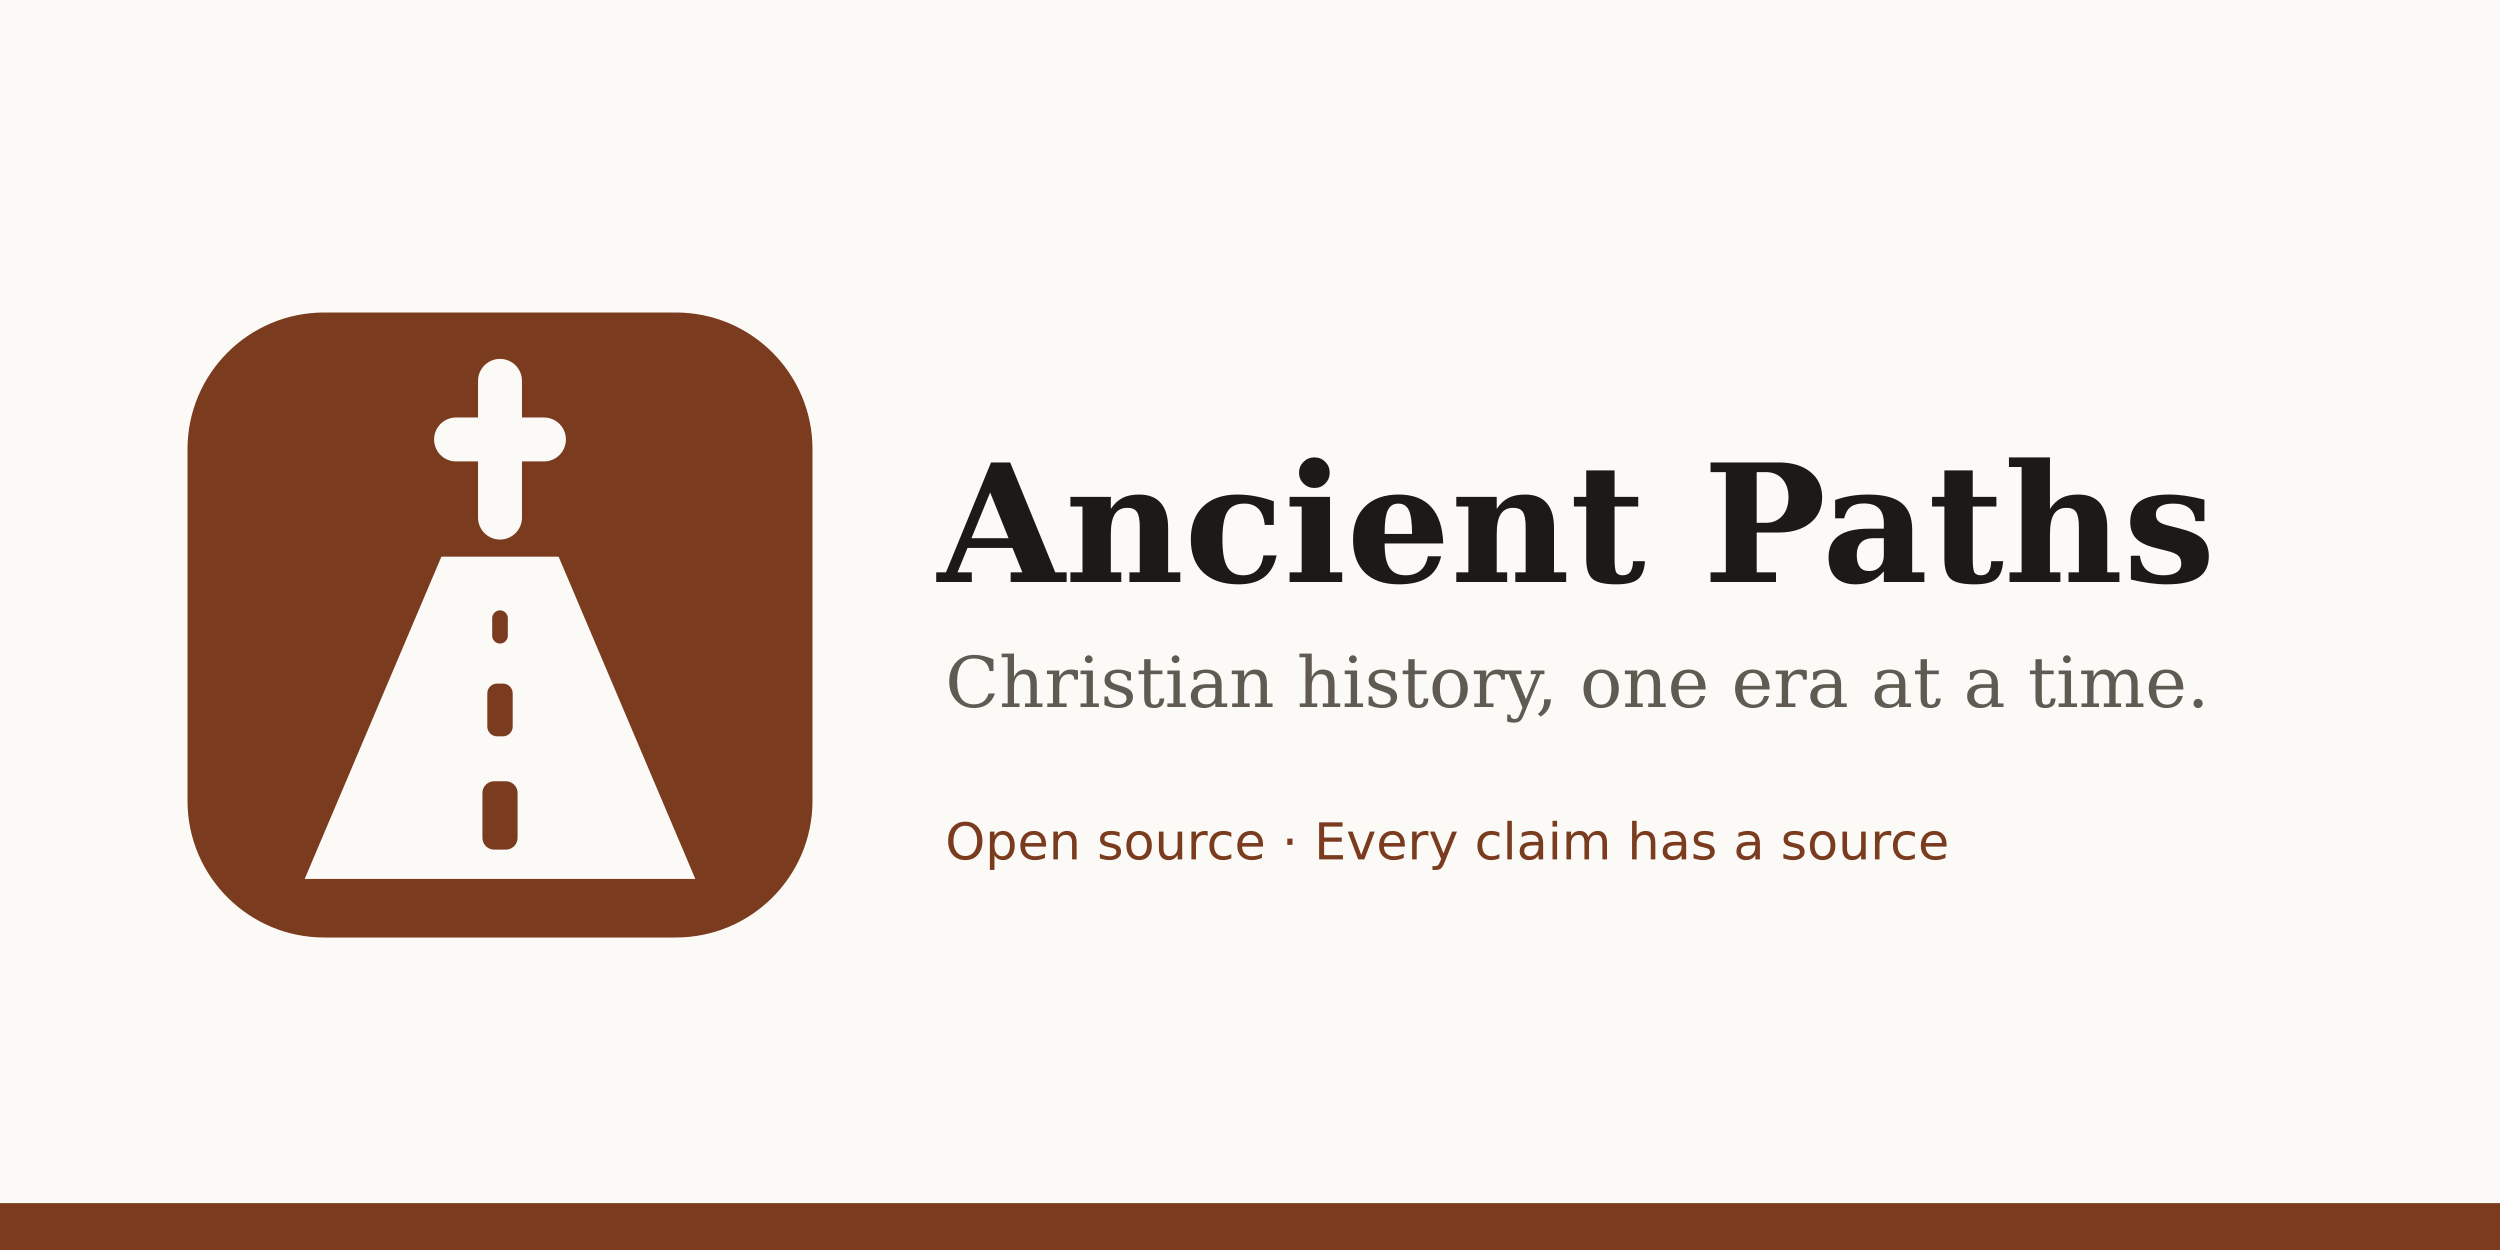
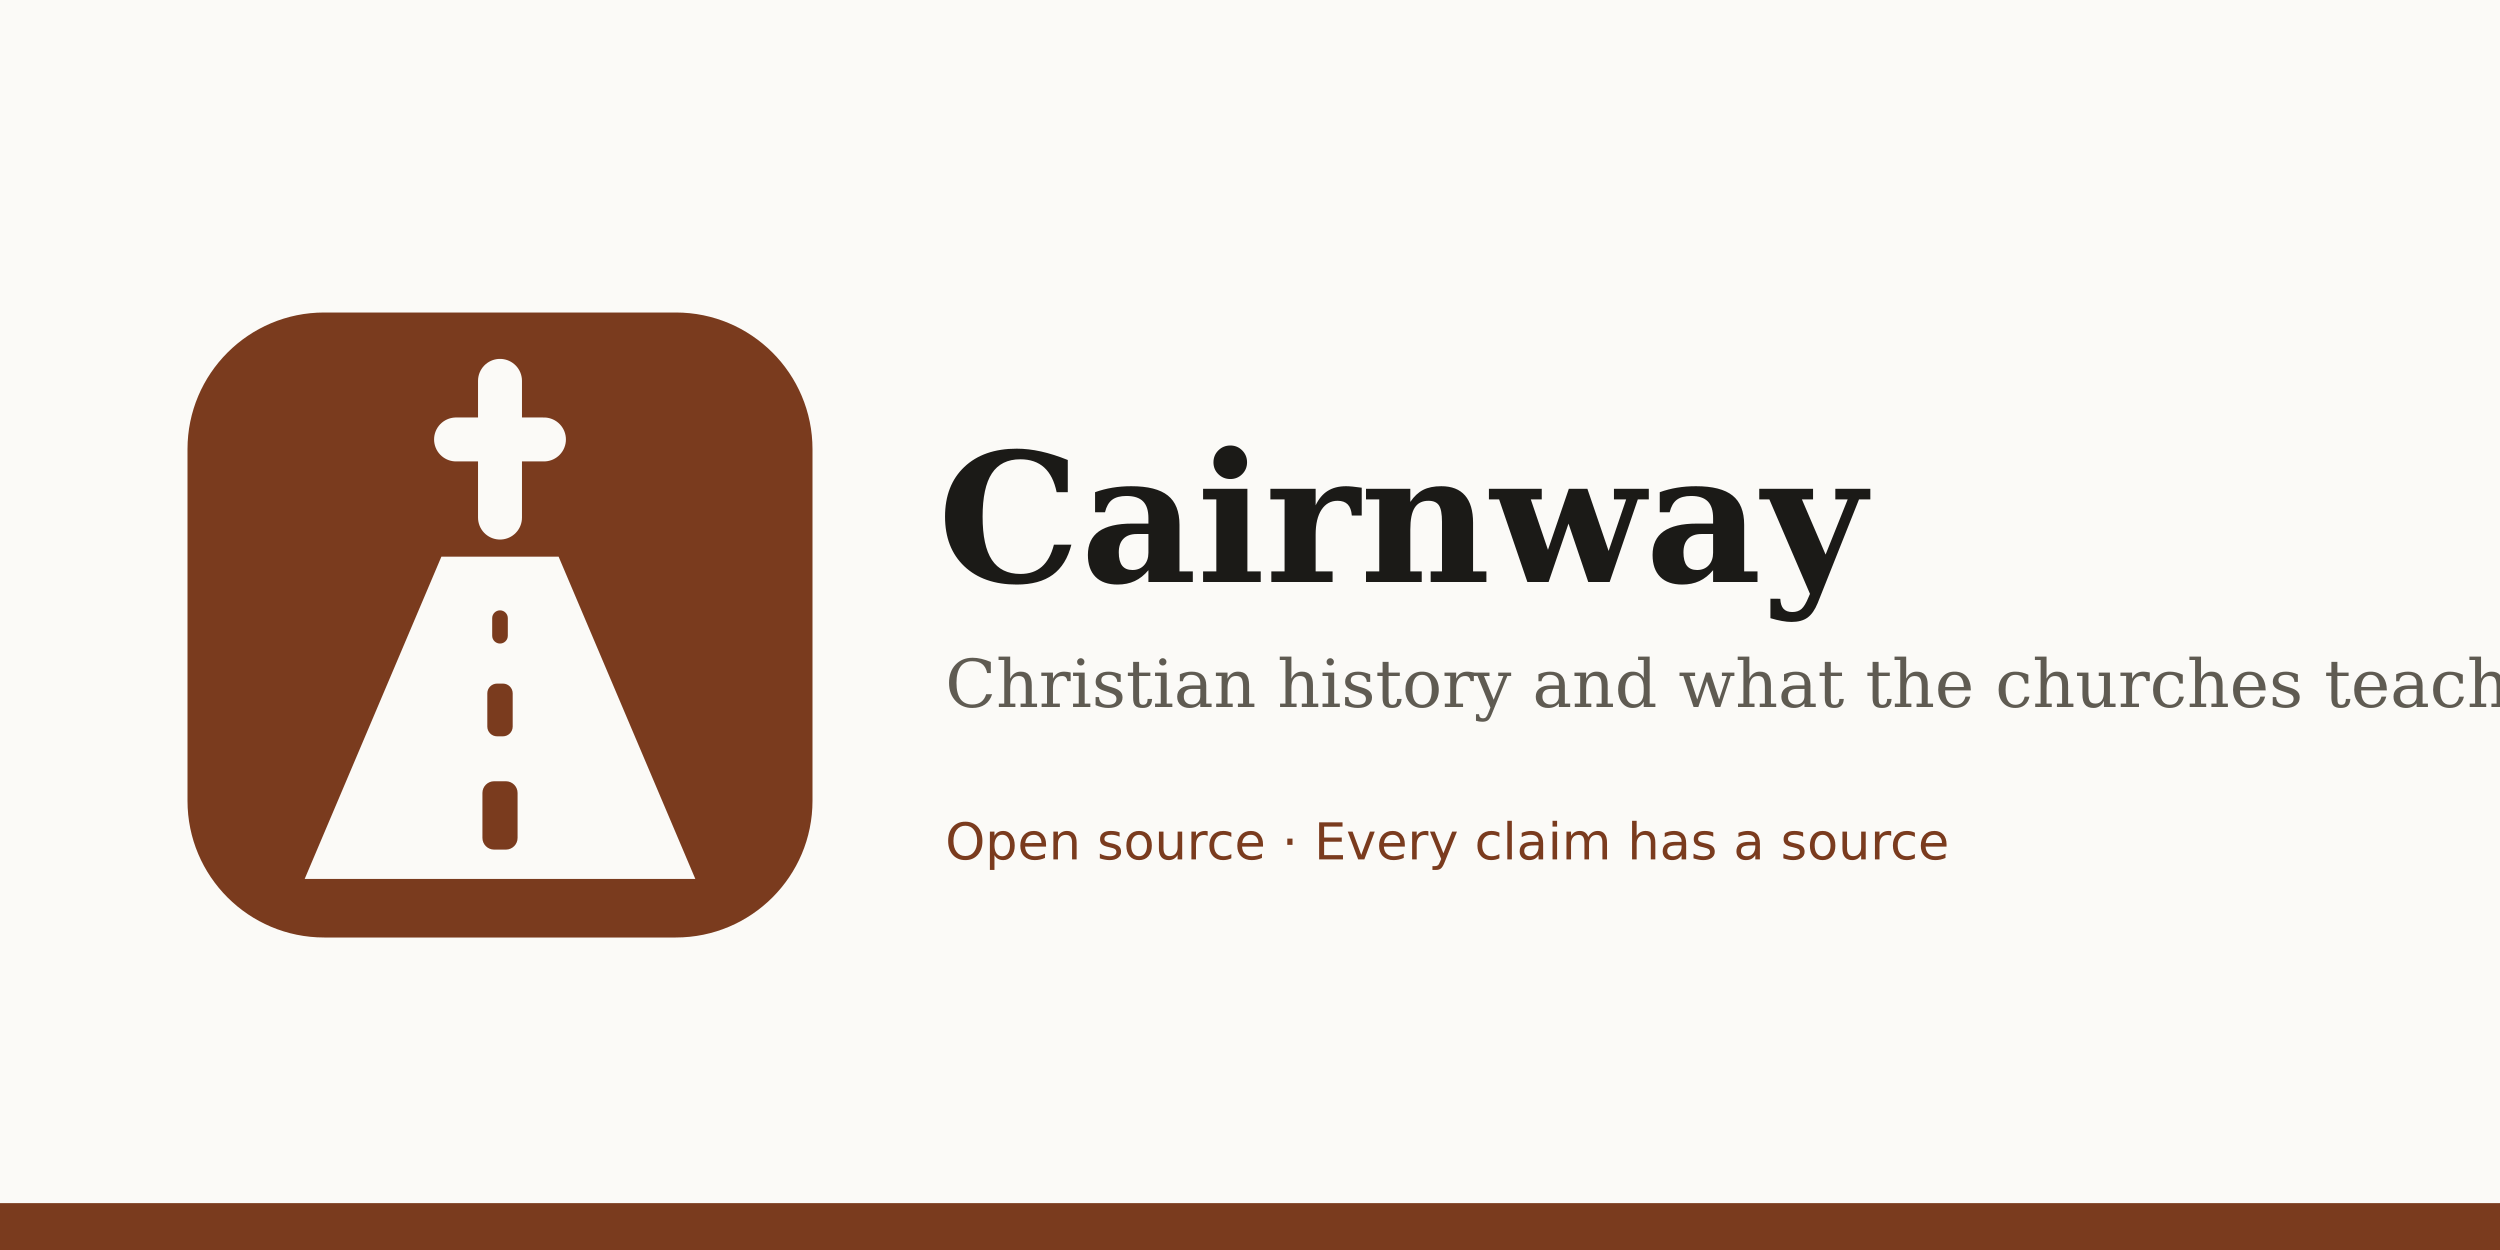
<svg xmlns="http://www.w3.org/2000/svg" width="1280" height="640" viewBox="0 0 1280 640">
  <rect width="1280" height="640" fill="#fbfaf7" />
  <rect y="616" width="1280" height="24" fill="#7a3b1e" />
  <g transform="translate(96 160) scale(5)">
    <rect width="64" height="64" rx="14" fill="#7a3b1e" />
    <path d="M12 58L26 25H38L52 58Z" fill="#fbfaf7" />
    <g fill="#7a3b1e">
      <rect x="30.2" y="48" width="3.6" height="7" rx="1.2" />
      <rect x="30.7" y="38" width="2.6" height="5.4" rx="1" />
      <rect x="31.2" y="30.5" width="1.6" height="3.4" rx="0.8" />
    </g>
    <g fill="none" stroke="#fbfaf7" stroke-width="4.5" stroke-linecap="round">
      <path d="M32 7V21" />
      <path d="M27.5 13H36.5" />
    </g>
  </g>
-   <text x="480" y="298" font-family="Georgia, 'DejaVu Serif', serif" font-size="84" font-weight="700" fill="#1b1a17">Ancient Paths</text>
-   <text x="484" y="362" font-family="Georgia, 'DejaVu Serif', serif" font-size="36" fill="#5f5b52">Christian history, one era at a time.</text>
+   <text x="480" y="298" font-family="Georgia, 'DejaVu Serif', serif" font-size="92" font-weight="700" fill="#1b1a17">Cairnway</text>
+   <text x="484" y="362" font-family="Georgia, 'DejaVu Serif', serif" font-size="34" fill="#5f5b52">Christian history and what the churches teach.</text>
  <text x="484" y="440" font-family="'DejaVu Sans', Arial, sans-serif" font-size="26" fill="#7a3b1e">Open source  ·  Every claim has a source</text>
</svg>
